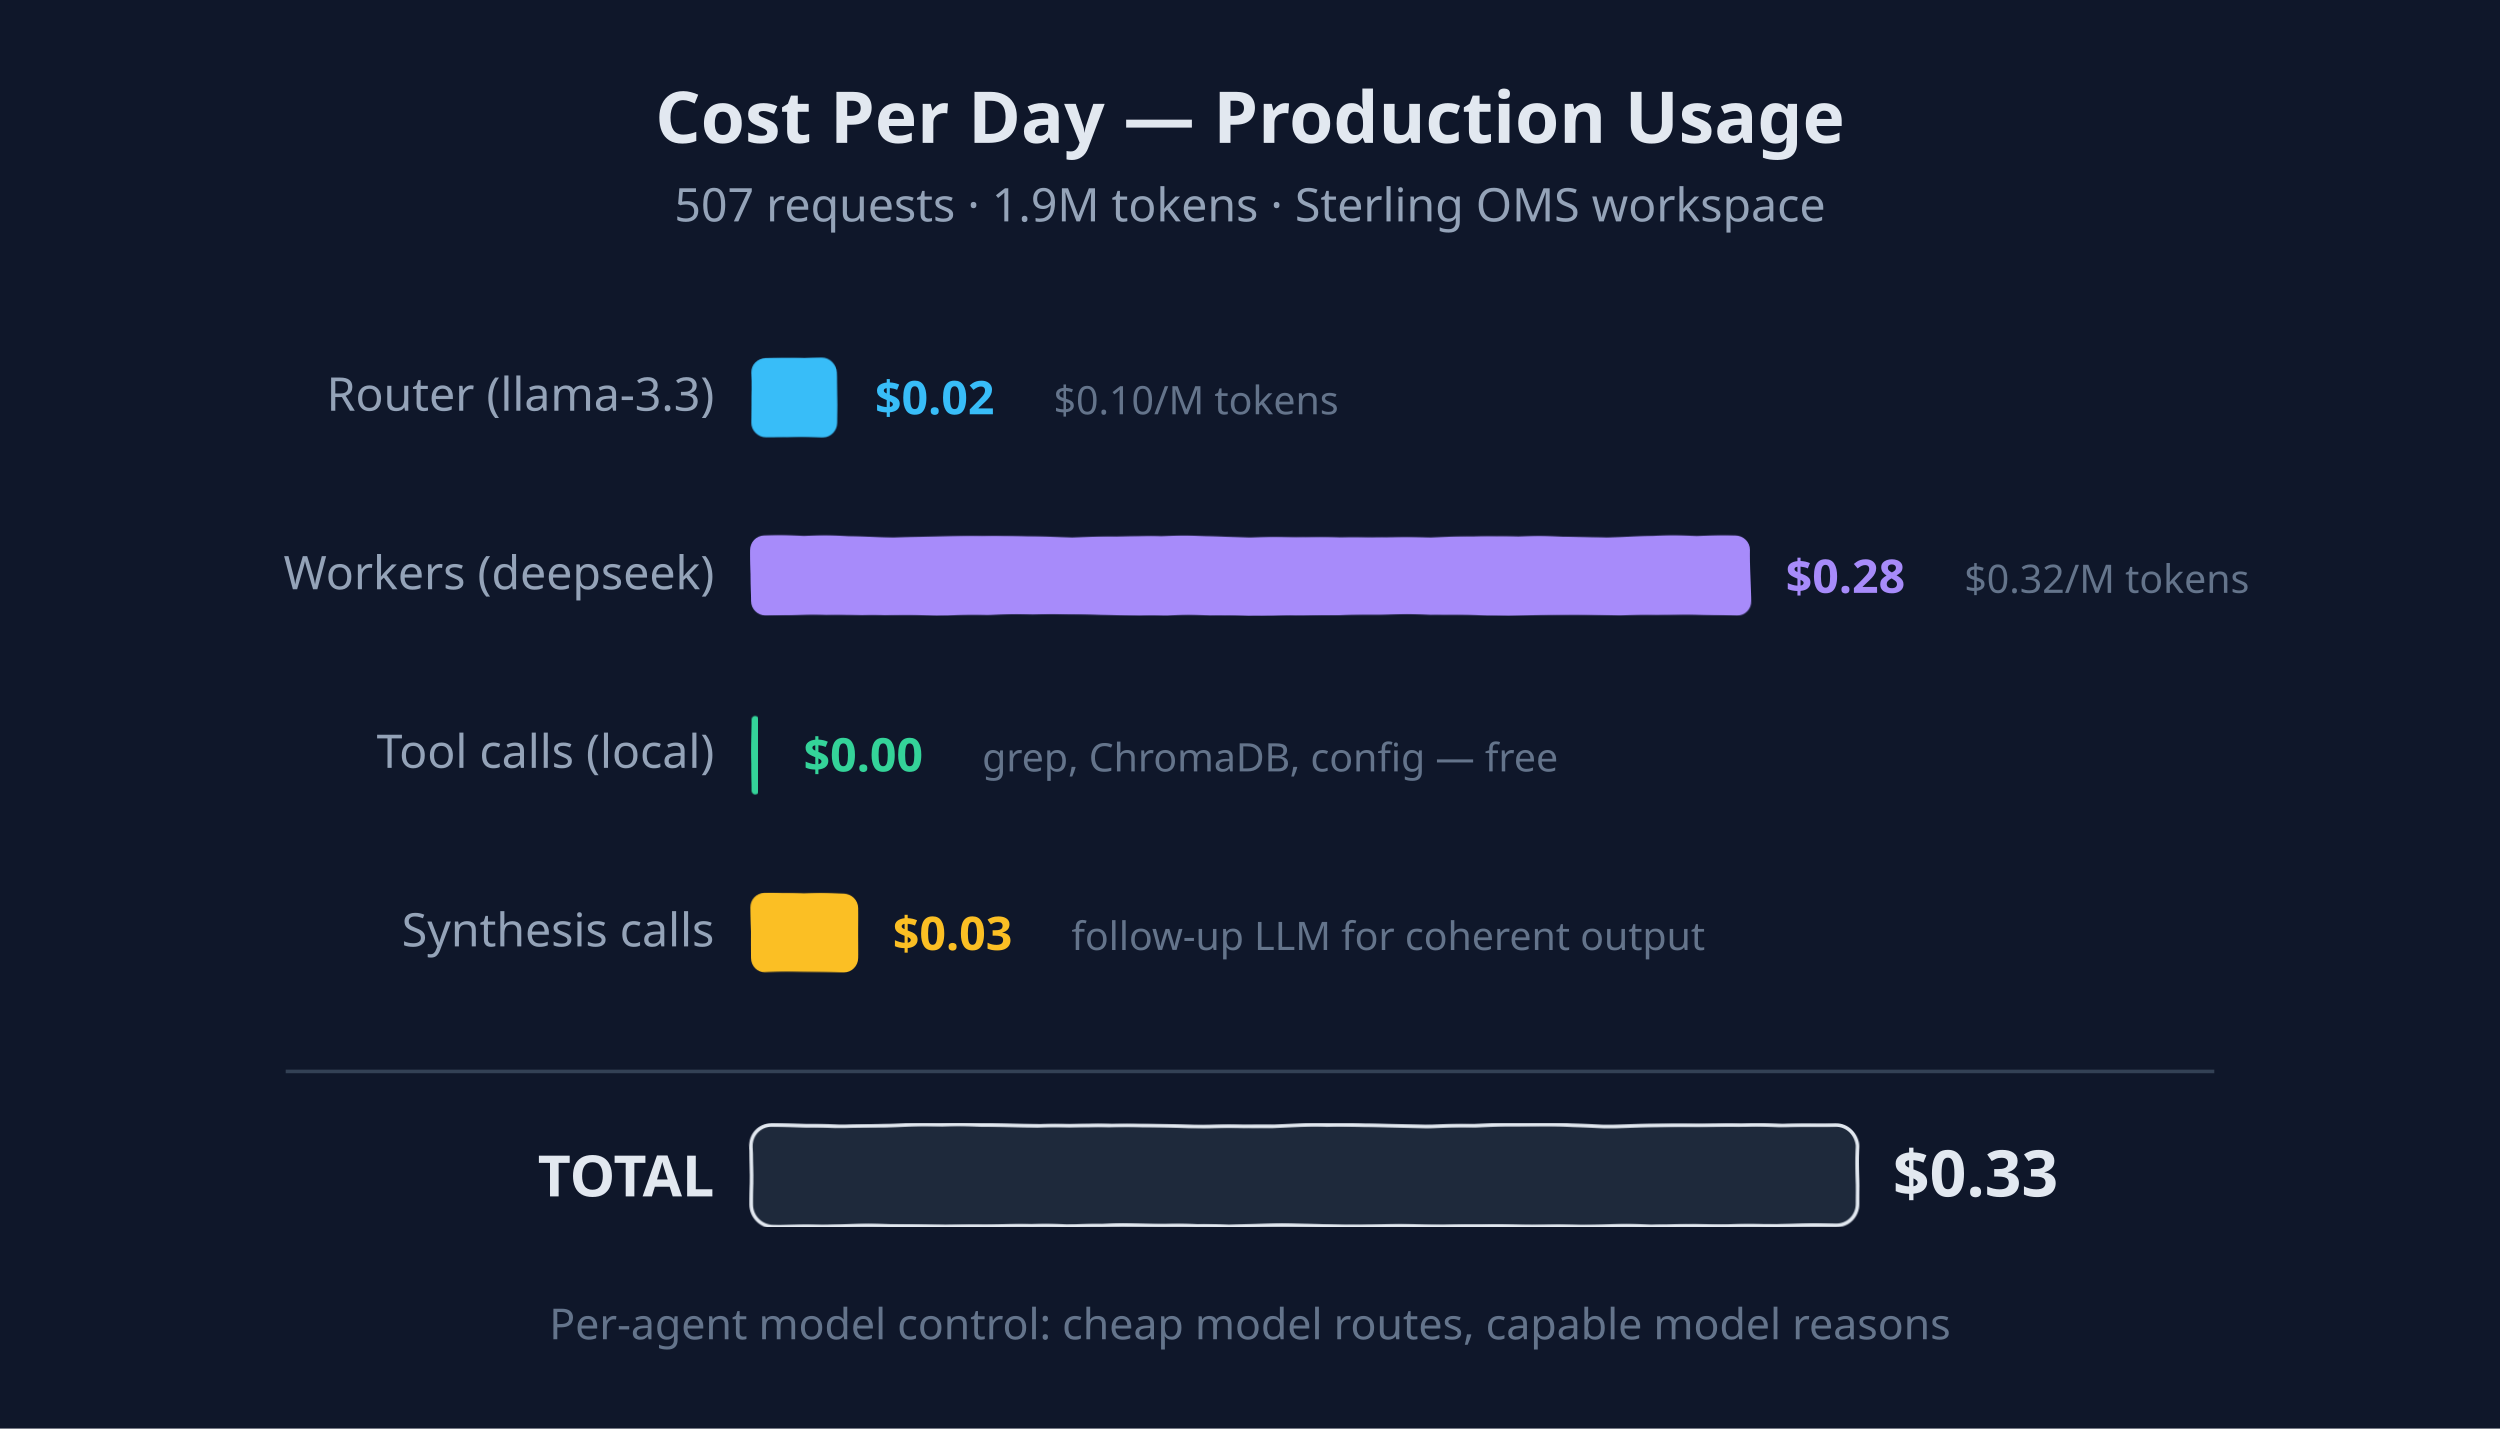
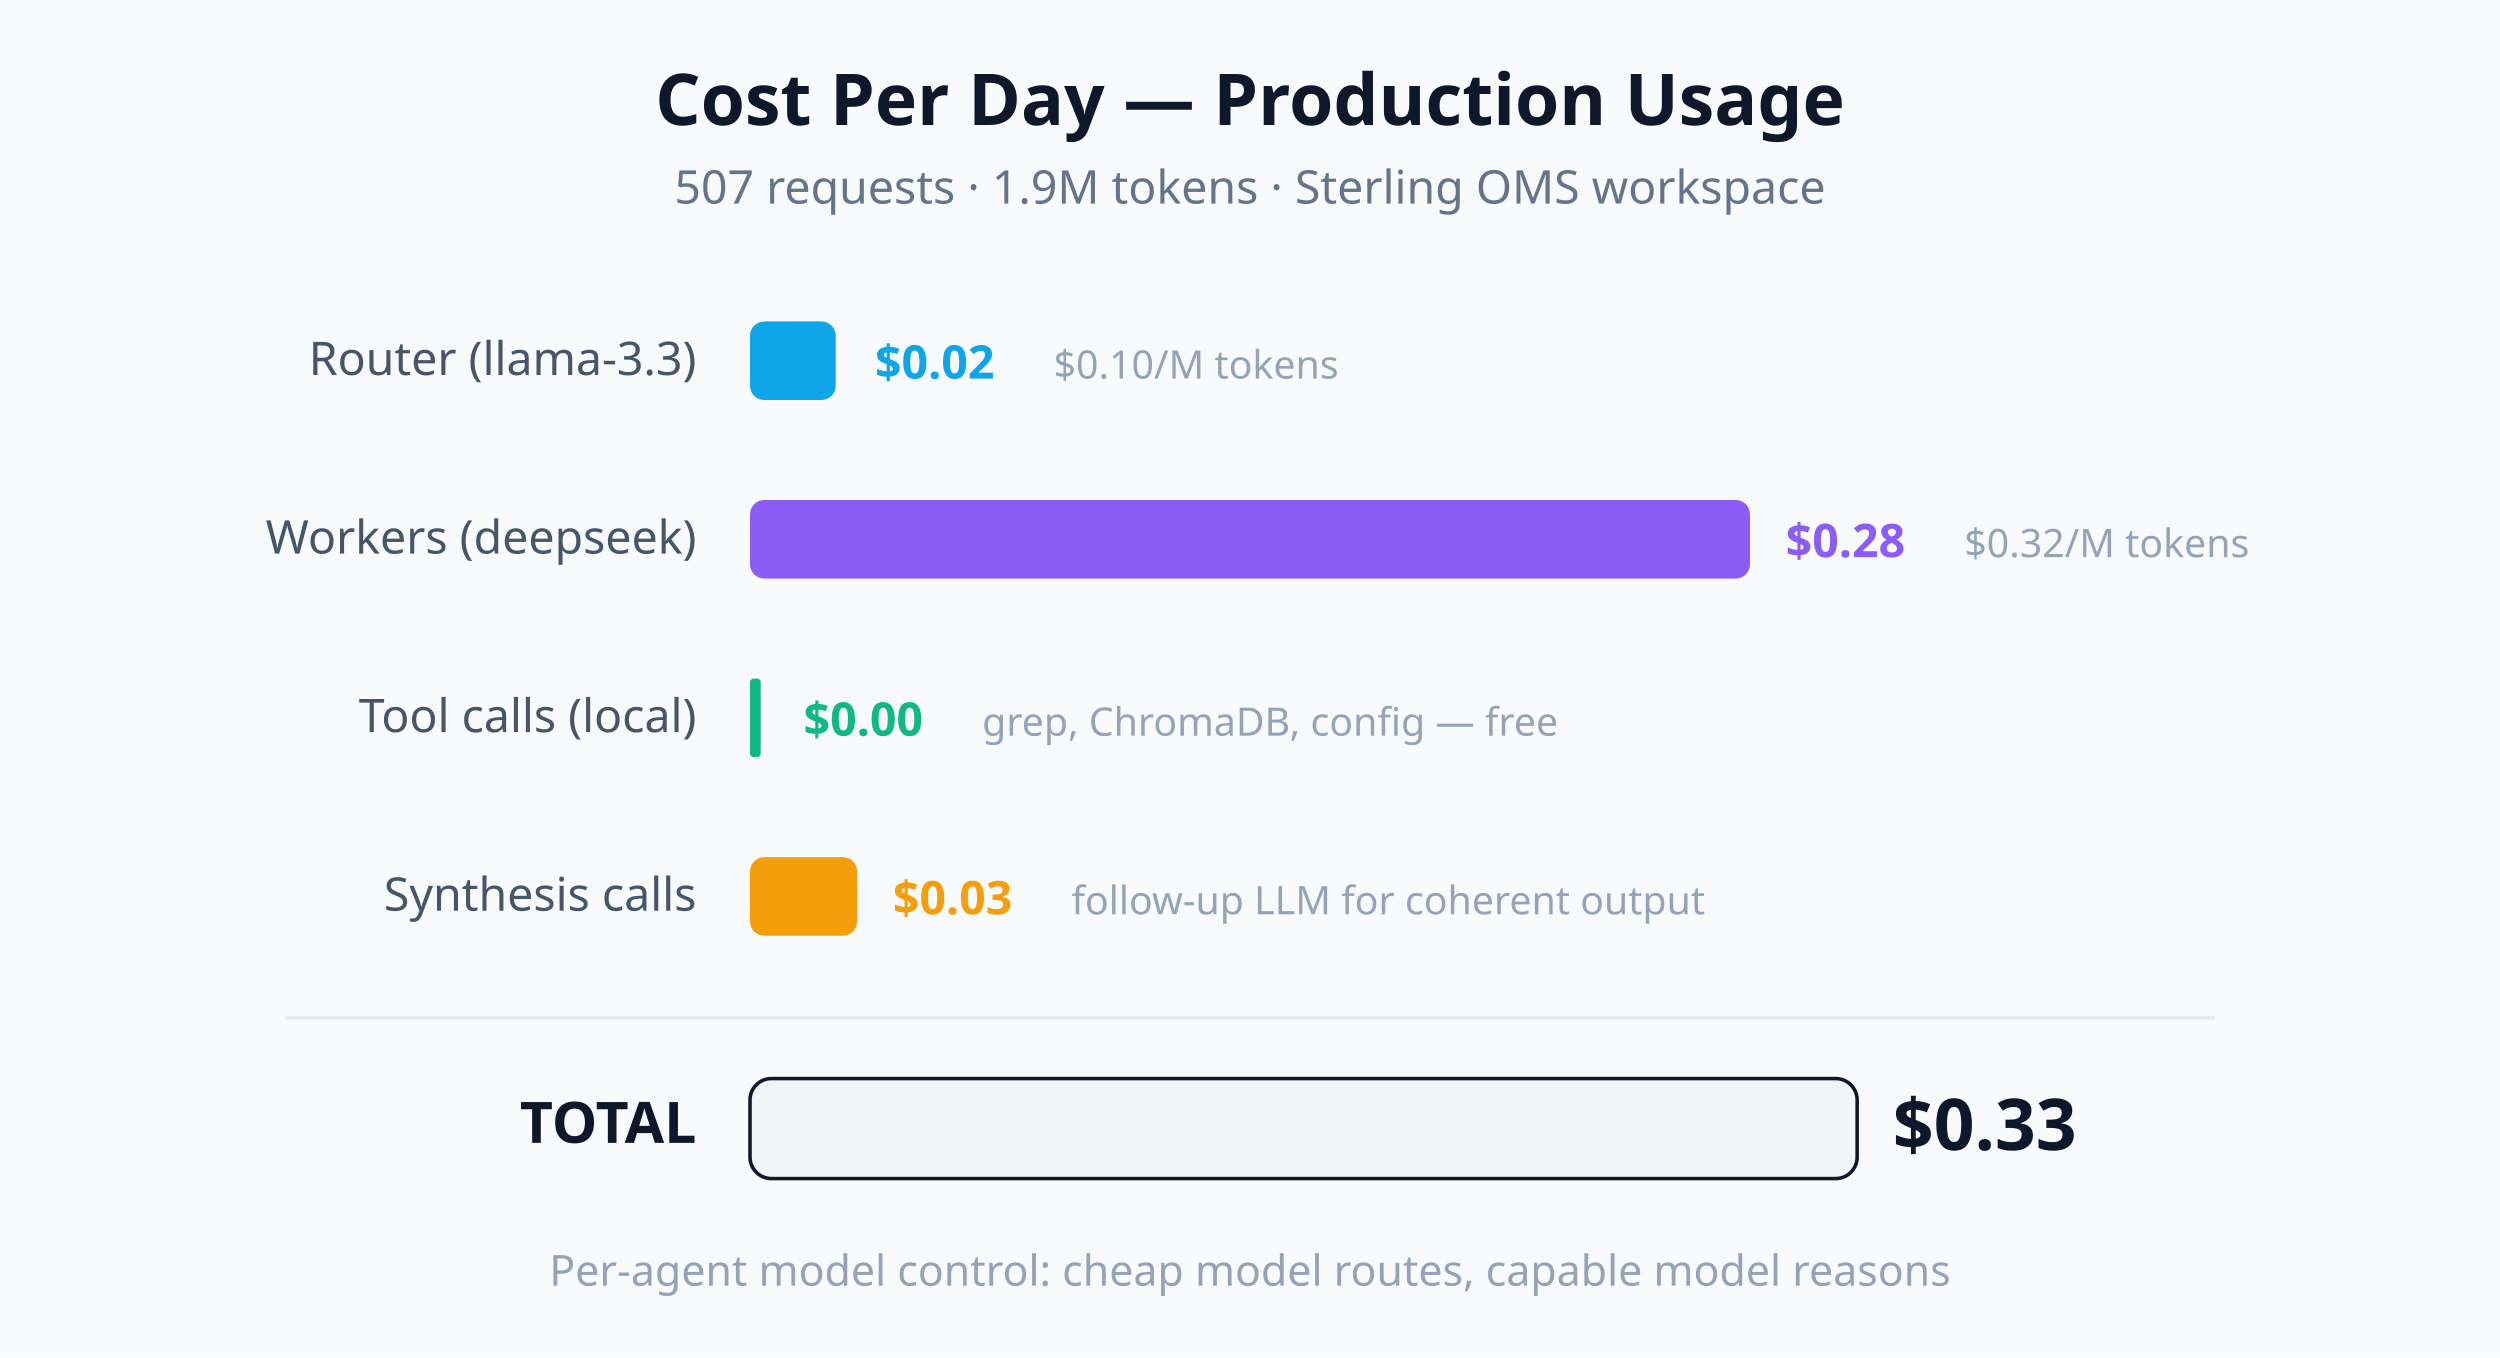
- <svg xmlns="http://www.w3.org/2000/svg" viewBox="0 0 700 400" font-family="'Segoe UI', system-ui, sans-serif">
-   <defs>
-     <filter id="sk2" x="-2%" y="-2%" width="104%" height="104%">
-       <feTurbulence type="turbulence" baseFrequency="0.02" numOctaves="3" result="n" />
-       <feDisplacementMap in="SourceGraphic" in2="n" scale="1" />
-     </filter>
-   </defs>
-   <rect width="700" height="400" fill="#0f172a" />
-   <text x="350" y="40" text-anchor="middle" fill="#e2e8f0" font-size="20" font-weight="600">Cost Per Day — Production Usage</text>
-   <text x="350" y="62" text-anchor="middle" fill="#94a3b8" font-size="13">507 requests · 1.9M tokens · Sterling OMS workspace</text>
-   <text x="200" y="115" text-anchor="end" fill="#94a3b8" font-size="13">Router (llama-3.3)</text>
-   <rect x="210" y="100" width="24" height="22" rx="4" fill="#38bdf8" filter="url(#sk2)" />
-   <text x="245" y="116" fill="#38bdf8" font-size="13" font-weight="600">$0.02</text>
-   <text x="295" y="116" fill="#64748b" font-size="11">$0.10/M tokens</text>
-   <text x="200" y="165" text-anchor="end" fill="#94a3b8" font-size="13">Workers (deepseek)</text>
-   <rect x="210" y="150" width="280" height="22" rx="4" fill="#a78bfa" filter="url(#sk2)" />
-   <text x="500" y="166" fill="#a78bfa" font-size="13" font-weight="600">$0.28</text>
-   <text x="550" y="166" fill="#64748b" font-size="11">$0.32/M tokens</text>
-   <text x="200" y="215" text-anchor="end" fill="#94a3b8" font-size="13">Tool calls (local)</text>
-   <rect x="210" y="200" width="2" height="22" rx="1" fill="#34d399" filter="url(#sk2)" />
-   <text x="225" y="216" fill="#34d399" font-size="13" font-weight="600">$0.00</text>
-   <text x="275" y="216" fill="#64748b" font-size="11">grep, ChromaDB, config — free</text>
-   <text x="200" y="265" text-anchor="end" fill="#94a3b8" font-size="13">Synthesis calls</text>
-   <rect x="210" y="250" width="30" height="22" rx="4" fill="#fbbf24" filter="url(#sk2)" />
-   <text x="250" y="266" fill="#fbbf24" font-size="13" font-weight="600">$0.03</text>
-   <text x="300" y="266" fill="#64748b" font-size="11">follow-up LLM for coherent output</text>
-   <line x1="80" y1="300" x2="620" y2="300" stroke="#334155" stroke-width="1" />
-   <text x="200" y="335" text-anchor="end" fill="#e2e8f0" font-size="16" font-weight="700">TOTAL</text>
-   <rect x="210" y="315" width="310" height="28" rx="6" fill="#1e293b" stroke="#e2e8f0" stroke-width="1" filter="url(#sk2)" />
-   <text x="530" y="335" fill="#e2e8f0" font-size="18" font-weight="700">$0.33</text>
-   <text x="350" y="375" text-anchor="middle" fill="#64748b" font-size="12">Per-agent model control: cheap model routes, capable model reasons</text>
+ <svg xmlns="http://www.w3.org/2000/svg" viewBox="0 0 700 380" font-family="'Segoe UI', system-ui, sans-serif">
+   <rect width="700" height="380" fill="#f8fafc" />
+   <text x="350" y="35" text-anchor="middle" fill="#0f172a" font-size="20" font-weight="600">Cost Per Day — Production Usage</text>
+   <text x="350" y="57" text-anchor="middle" fill="#64748b" font-size="13">507 requests · 1.9M tokens · Sterling OMS workspace</text>
+   <text x="195" y="105" text-anchor="end" fill="#475569" font-size="13">Router (llama-3.3)</text>
+   <rect x="210" y="90" width="24" height="22" rx="4" fill="#0ea5e9" />
+   <text x="245" y="106" fill="#0ea5e9" font-size="13" font-weight="600">$0.02</text>
+   <text x="295" y="106" fill="#94a3b8" font-size="11">$0.10/M tokens</text>
+   <text x="195" y="155" text-anchor="end" fill="#475569" font-size="13">Workers (deepseek)</text>
+   <rect x="210" y="140" width="280" height="22" rx="4" fill="#8b5cf6" />
+   <text x="500" y="156" fill="#8b5cf6" font-size="13" font-weight="600">$0.28</text>
+   <text x="550" y="156" fill="#94a3b8" font-size="11">$0.32/M tokens</text>
+   <text x="195" y="205" text-anchor="end" fill="#475569" font-size="13">Tool calls (local)</text>
+   <rect x="210" y="190" width="3" height="22" rx="1" fill="#10b981" />
+   <text x="225" y="206" fill="#10b981" font-size="13" font-weight="600">$0.00</text>
+   <text x="275" y="206" fill="#94a3b8" font-size="11">grep, ChromaDB, config — free</text>
+   <text x="195" y="255" text-anchor="end" fill="#475569" font-size="13">Synthesis calls</text>
+   <rect x="210" y="240" width="30" height="22" rx="4" fill="#f59e0b" />
+   <text x="250" y="256" fill="#f59e0b" font-size="13" font-weight="600">$0.03</text>
+   <text x="300" y="256" fill="#94a3b8" font-size="11">follow-up LLM for coherent output</text>
+   <line x1="80" y1="285" x2="620" y2="285" stroke="#e2e8f0" stroke-width="1" />
+   <text x="195" y="320" text-anchor="end" fill="#0f172a" font-size="16" font-weight="700">TOTAL</text>
+   <rect x="210" y="302" width="310" height="28" rx="6" fill="#f1f5f9" stroke="#0f172a" stroke-width="1" />
+   <text x="530" y="322" fill="#0f172a" font-size="20" font-weight="700">$0.33</text>
+   <text x="350" y="360" text-anchor="middle" fill="#94a3b8" font-size="12">Per-agent model control: cheap model routes, capable model reasons</text>
</svg>
